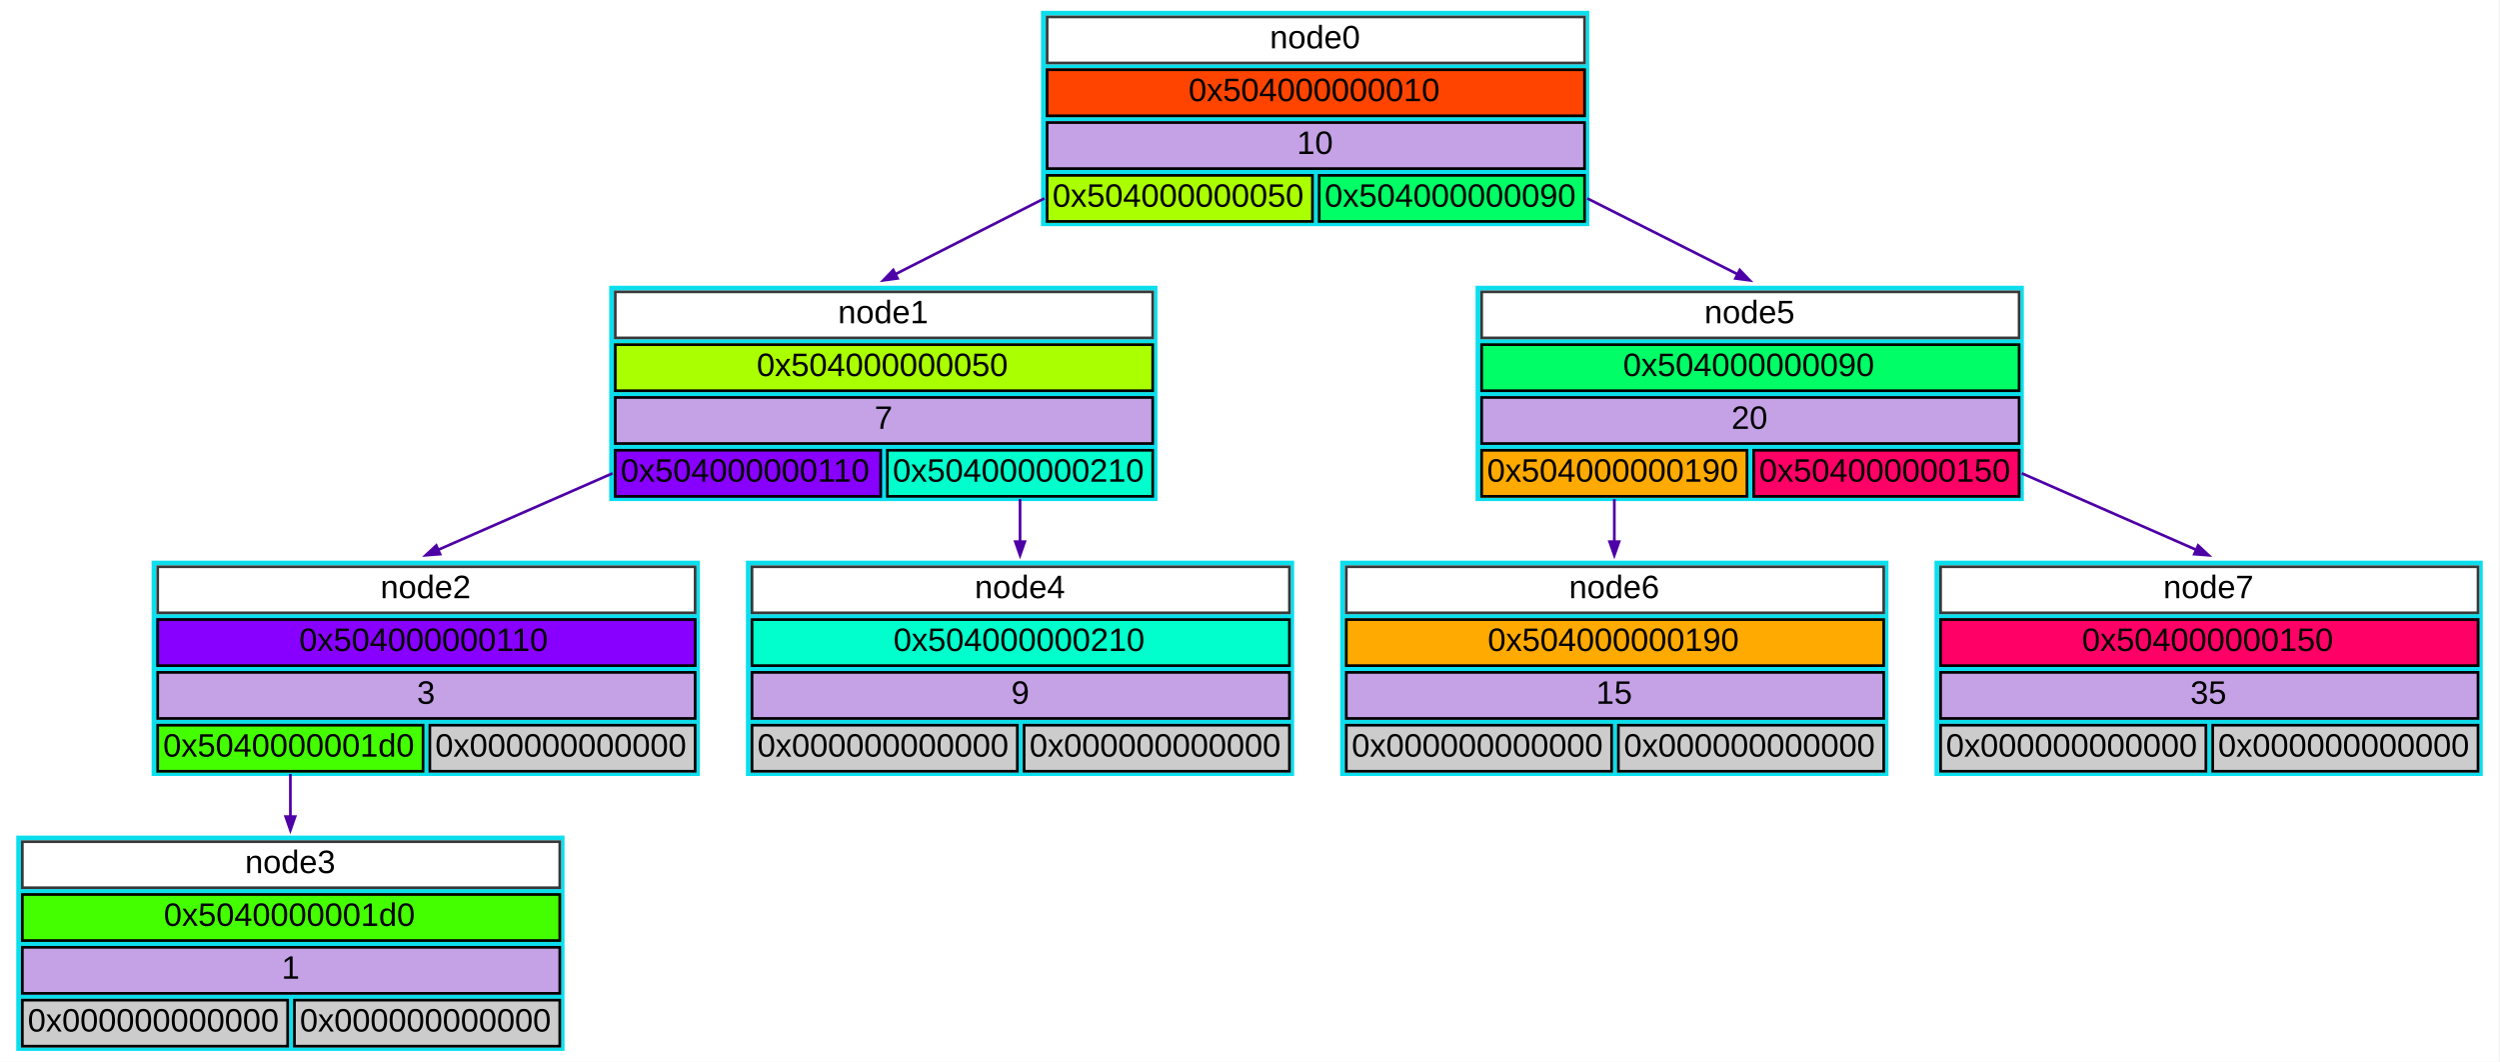
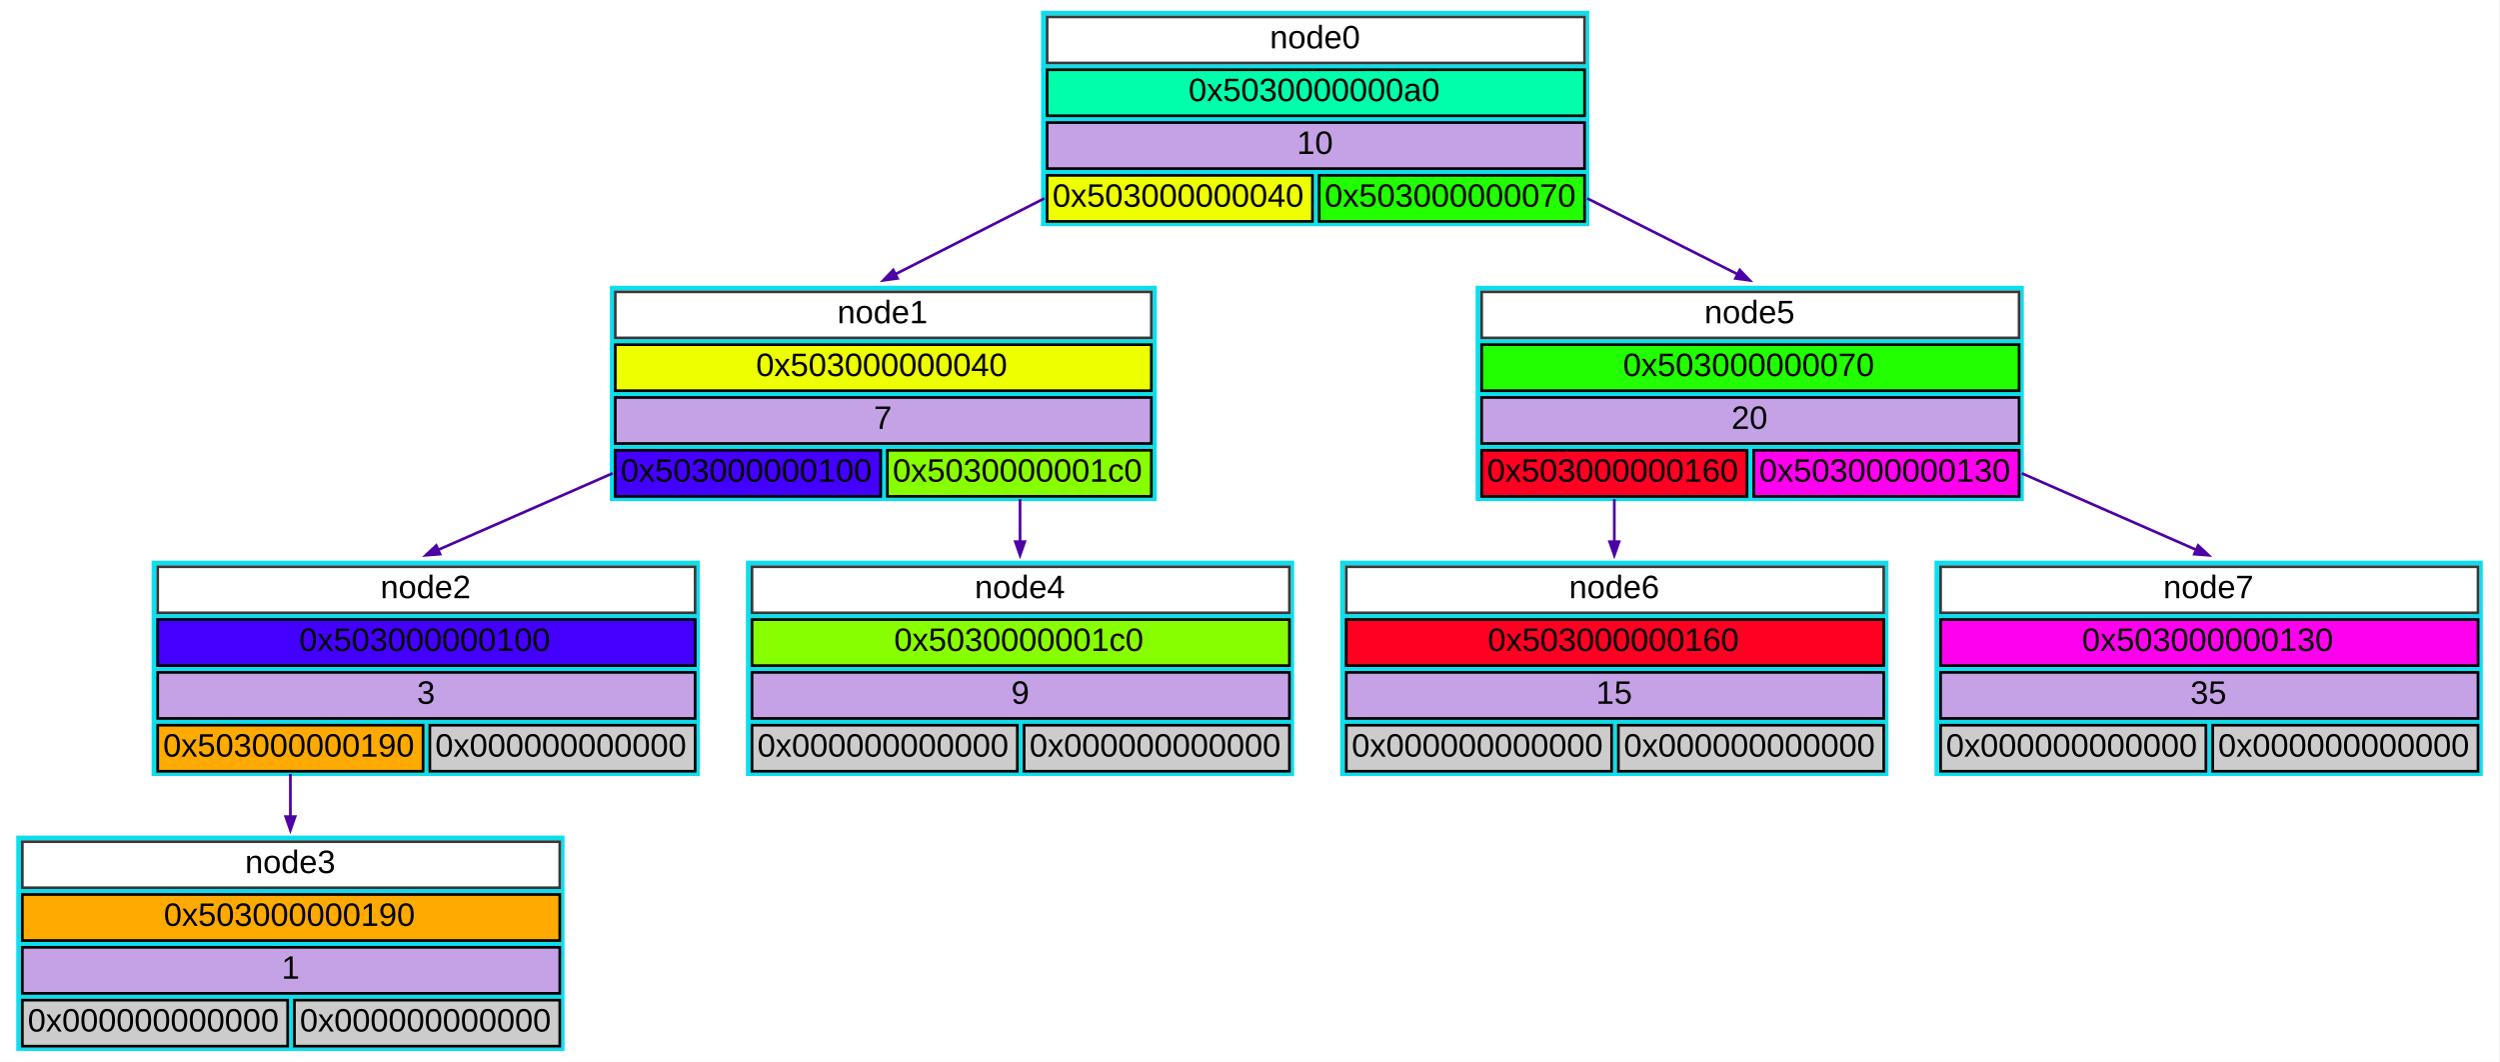
<svg xmlns="http://www.w3.org/2000/svg" width="1846pt" height="784pt" viewBox="0.00 0.00 1846.00 784.00">
  <g id="graph0" class="graph" transform="scale(1 1) rotate(0) translate(4 780)">
    <polygon fill="white" stroke="transparent" points="-4,4 -4,-780 1842,-780 1842,4 -4,4" />
    <g id="node1" class="node">
      <polygon fill="#0bdfee" stroke="transparent" points="765,-613 765,-772 1170,-772 1170,-613 765,-613" />
      <polygon fill="#ffffff" stroke="transparent" points="768.5,-732.5 768.5,-768.5 1167.5,-768.5 1167.5,-732.5 768.5,-732.5" />
      <polygon fill="none" stroke="#383838" stroke-width="2" points="769.5,-733.5 769.5,-767.5 1166.5,-767.5 1166.5,-733.5 769.5,-733.5" />
      <text text-anchor="start" x="934" y="-744.3" font-family="Arial" font-size="24.00">node0</text>
-       <polygon fill="#ff4400" stroke="transparent" stroke-width="2" points="768.5,-693.5 768.5,-729.5 1167.5,-729.5 1167.5,-693.5 768.5,-693.5" />
+       <polygon fill="#00ffaa" stroke="transparent" stroke-width="2" points="768.5,-693.5 768.5,-729.5 1167.5,-729.5 1167.5,-693.5 768.5,-693.5" />
      <polygon fill="none" stroke="#000000" stroke-width="2" points="769.5,-694.5 769.5,-728.5 1166.5,-728.5 1166.5,-694.5 769.5,-694.5" />
-       <text text-anchor="start" x="874" y="-705.3" font-family="Arial" font-size="24.00">0x504000000010</text>
+       <text text-anchor="start" x="874" y="-705.3" font-family="Arial" font-size="24.00">0x5030000000a0</text>
      <polygon fill="#c5a1e6" stroke="transparent" stroke-width="2" points="768.5,-654.5 768.5,-690.5 1167.5,-690.5 1167.5,-654.5 768.5,-654.5" />
      <polygon fill="none" stroke="#000000" stroke-width="2" points="769.5,-655.5 769.5,-689.5 1166.5,-689.5 1166.5,-655.5 769.5,-655.5" />
      <text text-anchor="start" x="954" y="-666.3" font-family="Arial" font-size="24.00">10</text>
-       <polygon fill="#aaff00" stroke="transparent" stroke-width="2" points="768.5,-615.5 768.5,-651.5 966.5,-651.5 966.5,-615.5 768.5,-615.5" />
+       <polygon fill="#eeff00" stroke="transparent" stroke-width="2" points="768.5,-615.5 768.5,-651.5 966.5,-651.5 966.5,-615.5 768.5,-615.5" />
      <polygon fill="none" stroke="#000000" stroke-width="2" points="769.5,-616.5 769.5,-650.5 965.5,-650.5 965.5,-616.5 769.5,-616.5" />
-       <text text-anchor="start" x="773.5" y="-627.3" font-family="Arial" font-size="24.00">0x504000000050</text>
-       <polygon fill="#00ff66" stroke="transparent" stroke-width="2" points="969.5,-615.5 969.5,-651.5 1167.5,-651.5 1167.5,-615.5 969.5,-615.5" />
+       <text text-anchor="start" x="773.5" y="-627.3" font-family="Arial" font-size="24.00">0x503000000040</text>
+       <polygon fill="#22ff00" stroke="transparent" stroke-width="2" points="969.5,-615.5 969.5,-651.5 1167.5,-651.5 1167.5,-615.5 969.5,-615.5" />
      <polygon fill="none" stroke="#000000" stroke-width="2" points="970.5,-616.5 970.5,-650.5 1166.5,-650.5 1166.5,-616.5 970.5,-616.5" />
-       <text text-anchor="start" x="974.5" y="-627.3" font-family="Arial" font-size="24.00">0x504000000090</text>
+       <text text-anchor="start" x="974.5" y="-627.3" font-family="Arial" font-size="24.00">0x503000000070</text>
    </g>
    <g id="node2" class="node">
-       <polygon fill="#0bdfee" stroke="transparent" points="446,-410 446,-569 851,-569 851,-410 446,-410" />
-       <polygon fill="#ffffff" stroke="transparent" points="449.5,-529.5 449.5,-565.5 848.5,-565.5 848.5,-529.5 449.5,-529.5" />
-       <polygon fill="none" stroke="#383838" stroke-width="2" points="450.5,-530.5 450.5,-564.5 847.5,-564.5 847.5,-530.5 450.5,-530.5" />
-       <text text-anchor="start" x="615" y="-541.3" font-family="Arial" font-size="24.00">node1</text>
-       <polygon fill="#aaff00" stroke="transparent" stroke-width="2" points="449.5,-490.5 449.5,-526.5 848.5,-526.5 848.5,-490.5 449.5,-490.5" />
-       <polygon fill="none" stroke="#000000" stroke-width="2" points="450.5,-491.5 450.5,-525.5 847.5,-525.5 847.5,-491.5 450.5,-491.5" />
-       <text text-anchor="start" x="555" y="-502.3" font-family="Arial" font-size="24.00">0x504000000050</text>
-       <polygon fill="#c5a1e6" stroke="transparent" stroke-width="2" points="449.5,-451.5 449.5,-487.5 848.5,-487.5 848.5,-451.5 449.5,-451.5" />
-       <polygon fill="none" stroke="#000000" stroke-width="2" points="450.5,-452.5 450.5,-486.5 847.5,-486.5 847.5,-452.5 450.5,-452.5" />
-       <text text-anchor="start" x="642" y="-463.3" font-family="Arial" font-size="24.00">7</text>
-       <polygon fill="#8800ff" stroke="transparent" stroke-width="2" points="449.5,-412.5 449.5,-448.5 647.5,-448.5 647.5,-412.5 449.5,-412.5" />
+       <polygon fill="#0bdfee" stroke="transparent" points="446.5,-410 446.5,-569 850.5,-569 850.5,-410 446.5,-410" />
+       <polygon fill="#ffffff" stroke="transparent" points="449.5,-529.5 449.5,-565.5 847.5,-565.5 847.5,-529.5 449.5,-529.5" />
+       <polygon fill="none" stroke="#383838" stroke-width="2" points="450.5,-530.5 450.5,-564.5 846.5,-564.5 846.5,-530.5 450.5,-530.5" />
+       <text text-anchor="start" x="614.5" y="-541.3" font-family="Arial" font-size="24.00">node1</text>
+       <polygon fill="#eeff00" stroke="transparent" stroke-width="2" points="449.5,-490.5 449.5,-526.5 847.5,-526.5 847.5,-490.5 449.5,-490.5" />
+       <polygon fill="none" stroke="#000000" stroke-width="2" points="450.5,-491.5 450.5,-525.5 846.5,-525.5 846.5,-491.5 450.5,-491.5" />
+       <text text-anchor="start" x="554.5" y="-502.3" font-family="Arial" font-size="24.00">0x503000000040</text>
+       <polygon fill="#c5a1e6" stroke="transparent" stroke-width="2" points="449.5,-451.5 449.5,-487.5 847.5,-487.5 847.5,-451.5 449.5,-451.5" />
+       <polygon fill="none" stroke="#000000" stroke-width="2" points="450.5,-452.5 450.5,-486.5 846.5,-486.5 846.5,-452.5 450.5,-452.5" />
+       <text text-anchor="start" x="641.5" y="-463.3" font-family="Arial" font-size="24.00">7</text>
+       <polygon fill="#4400ff" stroke="transparent" stroke-width="2" points="449.5,-412.5 449.5,-448.5 647.5,-448.5 647.5,-412.5 449.5,-412.5" />
      <polygon fill="none" stroke="#000000" stroke-width="2" points="450.5,-413.5 450.5,-447.5 646.5,-447.5 646.5,-413.5 450.5,-413.5" />
-       <text text-anchor="start" x="454.5" y="-424.3" font-family="Arial" font-size="24.00">0x504000000110</text>
-       <polygon fill="#00ffcc" stroke="transparent" stroke-width="2" points="650.5,-412.5 650.5,-448.5 848.5,-448.5 848.5,-412.5 650.5,-412.5" />
-       <polygon fill="none" stroke="#000000" stroke-width="2" points="651.5,-413.5 651.5,-447.5 847.5,-447.5 847.5,-413.5 651.5,-413.5" />
-       <text text-anchor="start" x="655.5" y="-424.3" font-family="Arial" font-size="24.00">0x504000000210</text>
+       <text text-anchor="start" x="454.5" y="-424.3" font-family="Arial" font-size="24.00">0x503000000100</text>
+       <polygon fill="#88ff00" stroke="transparent" stroke-width="2" points="650.5,-412.5 650.5,-448.5 847.5,-448.5 847.5,-412.5 650.5,-412.5" />
+       <polygon fill="none" stroke="#000000" stroke-width="2" points="651.5,-413.5 651.5,-447.5 846.5,-447.5 846.5,-413.5 651.5,-413.5" />
+       <text text-anchor="start" x="655.5" y="-424.3" font-family="Arial" font-size="24.00">0x5030000001c0</text>
    </g>
    <g id="edge1" class="edge">
      <path fill="none" stroke="#4d00a6" stroke-width="2" d="M767.5,-633.5C767.5,-633.5 685.12,-591.62 657.44,-577.55" />
      <polygon fill="#4d00a6" stroke="#4d00a6" stroke-width="2" points="659,-574.41 648.5,-573 655.83,-580.65 659,-574.41" />
    </g>
    <g id="node6" class="node">
      <polygon fill="#0bdfee" stroke="transparent" points="1086,-410 1086,-569 1491,-569 1491,-410 1086,-410" />
      <polygon fill="#ffffff" stroke="transparent" points="1089.5,-529.5 1089.5,-565.5 1488.5,-565.5 1488.5,-529.5 1089.5,-529.5" />
      <polygon fill="none" stroke="#383838" stroke-width="2" points="1090.5,-530.5 1090.5,-564.5 1487.5,-564.5 1487.5,-530.5 1090.5,-530.5" />
      <text text-anchor="start" x="1255" y="-541.3" font-family="Arial" font-size="24.00">node5</text>
-       <polygon fill="#00ff66" stroke="transparent" stroke-width="2" points="1089.5,-490.5 1089.5,-526.5 1488.5,-526.5 1488.5,-490.5 1089.5,-490.5" />
+       <polygon fill="#22ff00" stroke="transparent" stroke-width="2" points="1089.5,-490.5 1089.5,-526.5 1488.5,-526.5 1488.5,-490.5 1089.5,-490.5" />
      <polygon fill="none" stroke="#000000" stroke-width="2" points="1090.5,-491.5 1090.5,-525.5 1487.5,-525.5 1487.5,-491.5 1090.5,-491.5" />
-       <text text-anchor="start" x="1195" y="-502.3" font-family="Arial" font-size="24.00">0x504000000090</text>
+       <text text-anchor="start" x="1195" y="-502.3" font-family="Arial" font-size="24.00">0x503000000070</text>
      <polygon fill="#c5a1e6" stroke="transparent" stroke-width="2" points="1089.5,-451.5 1089.5,-487.5 1488.5,-487.5 1488.5,-451.5 1089.5,-451.5" />
      <polygon fill="none" stroke="#000000" stroke-width="2" points="1090.5,-452.5 1090.5,-486.5 1487.5,-486.5 1487.5,-452.5 1090.5,-452.5" />
      <text text-anchor="start" x="1275" y="-463.3" font-family="Arial" font-size="24.00">20</text>
-       <polygon fill="#ffaa00" stroke="transparent" stroke-width="2" points="1089.5,-412.5 1089.5,-448.5 1287.5,-448.5 1287.5,-412.5 1089.5,-412.5" />
+       <polygon fill="#ff0022" stroke="transparent" stroke-width="2" points="1089.5,-412.5 1089.5,-448.5 1287.5,-448.5 1287.5,-412.5 1089.5,-412.5" />
      <polygon fill="none" stroke="#000000" stroke-width="2" points="1090.5,-413.5 1090.5,-447.5 1286.5,-447.5 1286.5,-413.5 1090.5,-413.5" />
-       <text text-anchor="start" x="1094.5" y="-424.3" font-family="Arial" font-size="24.00">0x504000000190</text>
-       <polygon fill="#ff0066" stroke="transparent" stroke-width="2" points="1290.5,-412.5 1290.5,-448.5 1488.5,-448.5 1488.5,-412.5 1290.5,-412.5" />
+       <text text-anchor="start" x="1094.5" y="-424.3" font-family="Arial" font-size="24.00">0x503000000160</text>
+       <polygon fill="#ff00ee" stroke="transparent" stroke-width="2" points="1290.5,-412.5 1290.5,-448.5 1488.5,-448.5 1488.5,-412.5 1290.5,-412.5" />
      <polygon fill="none" stroke="#000000" stroke-width="2" points="1291.5,-413.5 1291.5,-447.5 1487.5,-447.5 1487.5,-413.5 1291.5,-413.5" />
-       <text text-anchor="start" x="1295.5" y="-424.3" font-family="Arial" font-size="24.00">0x504000000150</text>
+       <text text-anchor="start" x="1295.5" y="-424.3" font-family="Arial" font-size="24.00">0x503000000130</text>
    </g>
    <g id="edge5" class="edge">
      <path fill="none" stroke="#4d00a6" stroke-width="2" d="M1168.5,-633.5C1168.5,-633.5 1251.57,-591.62 1279.48,-577.55" />
      <polygon fill="#4d00a6" stroke="#4d00a6" stroke-width="2" points="1281.15,-580.63 1288.5,-573 1277.99,-574.38 1281.15,-580.63" />
    </g>
    <g id="node3" class="node">
      <polygon fill="#0bdfee" stroke="transparent" points="108,-207 108,-366 513,-366 513,-207 108,-207" />
      <polygon fill="#ffffff" stroke="transparent" points="111.5,-326.5 111.5,-362.5 510.5,-362.5 510.5,-326.5 111.5,-326.5" />
      <polygon fill="none" stroke="#383838" stroke-width="2" points="112.5,-327.5 112.5,-361.5 509.5,-361.5 509.5,-327.5 112.5,-327.5" />
      <text text-anchor="start" x="277" y="-338.3" font-family="Arial" font-size="24.00">node2</text>
-       <polygon fill="#8800ff" stroke="transparent" stroke-width="2" points="111.5,-287.5 111.5,-323.5 510.5,-323.5 510.5,-287.5 111.5,-287.5" />
+       <polygon fill="#4400ff" stroke="transparent" stroke-width="2" points="111.5,-287.5 111.5,-323.5 510.5,-323.5 510.5,-287.5 111.5,-287.5" />
      <polygon fill="none" stroke="#000000" stroke-width="2" points="112.5,-288.5 112.5,-322.5 509.5,-322.5 509.5,-288.5 112.5,-288.5" />
-       <text text-anchor="start" x="217" y="-299.3" font-family="Arial" font-size="24.00">0x504000000110</text>
+       <text text-anchor="start" x="217" y="-299.3" font-family="Arial" font-size="24.00">0x503000000100</text>
      <polygon fill="#c5a1e6" stroke="transparent" stroke-width="2" points="111.5,-248.5 111.5,-284.5 510.5,-284.5 510.5,-248.5 111.5,-248.5" />
      <polygon fill="none" stroke="#000000" stroke-width="2" points="112.5,-249.5 112.5,-283.5 509.5,-283.5 509.5,-249.5 112.5,-249.5" />
      <text text-anchor="start" x="304" y="-260.3" font-family="Arial" font-size="24.00">3</text>
-       <polygon fill="#44ff00" stroke="transparent" stroke-width="2" points="111.5,-209.5 111.5,-245.5 309.5,-245.5 309.5,-209.5 111.5,-209.5" />
+       <polygon fill="#ffaa00" stroke="transparent" stroke-width="2" points="111.5,-209.5 111.5,-245.5 309.5,-245.5 309.5,-209.5 111.5,-209.5" />
      <polygon fill="none" stroke="#000000" stroke-width="2" points="112.5,-210.5 112.5,-244.5 308.5,-244.5 308.5,-210.5 112.5,-210.5" />
-       <text text-anchor="start" x="116.5" y="-221.3" font-family="Arial" font-size="24.00">0x5040000001d0</text>
+       <text text-anchor="start" x="116.5" y="-221.3" font-family="Arial" font-size="24.00">0x503000000190</text>
      <polygon fill="#cccccc" stroke="transparent" stroke-width="2" points="312.5,-209.5 312.5,-245.5 510.5,-245.5 510.5,-209.5 312.5,-209.5" />
      <polygon fill="none" stroke="#000000" stroke-width="2" points="313.5,-210.5 313.5,-244.5 509.5,-244.5 509.5,-210.5 313.5,-210.5" />
      <text text-anchor="start" x="317.5" y="-221.3" font-family="Arial" font-size="24.00">0x000000000000</text>
    </g>
    <g id="edge2" class="edge">
      <path fill="none" stroke="#4d00a6" stroke-width="2" d="M448.5,-430.5C448.5,-430.5 351.16,-387.83 319.99,-374.16" />
      <polygon fill="#4d00a6" stroke="#4d00a6" stroke-width="2" points="321.06,-370.81 310.5,-370 318.25,-377.22 321.06,-370.81" />
    </g>
    <g id="node5" class="node">
      <polygon fill="#0bdfee" stroke="transparent" points="547,-207 547,-366 952,-366 952,-207 547,-207" />
      <polygon fill="#ffffff" stroke="transparent" points="550.5,-326.5 550.5,-362.5 949.5,-362.5 949.5,-326.5 550.5,-326.5" />
      <polygon fill="none" stroke="#383838" stroke-width="2" points="551.5,-327.5 551.5,-361.5 948.5,-361.5 948.5,-327.5 551.5,-327.5" />
      <text text-anchor="start" x="716" y="-338.3" font-family="Arial" font-size="24.00">node4</text>
-       <polygon fill="#00ffcc" stroke="transparent" stroke-width="2" points="550.5,-287.5 550.5,-323.5 949.5,-323.5 949.5,-287.5 550.5,-287.5" />
+       <polygon fill="#88ff00" stroke="transparent" stroke-width="2" points="550.5,-287.5 550.5,-323.5 949.5,-323.5 949.5,-287.5 550.5,-287.5" />
      <polygon fill="none" stroke="#000000" stroke-width="2" points="551.5,-288.5 551.5,-322.5 948.5,-322.5 948.5,-288.5 551.5,-288.5" />
-       <text text-anchor="start" x="656" y="-299.3" font-family="Arial" font-size="24.00">0x504000000210</text>
+       <text text-anchor="start" x="656.5" y="-299.3" font-family="Arial" font-size="24.00">0x5030000001c0</text>
      <polygon fill="#c5a1e6" stroke="transparent" stroke-width="2" points="550.5,-248.5 550.5,-284.5 949.5,-284.5 949.5,-248.5 550.5,-248.5" />
      <polygon fill="none" stroke="#000000" stroke-width="2" points="551.5,-249.5 551.5,-283.5 948.5,-283.5 948.5,-249.5 551.5,-249.5" />
      <text text-anchor="start" x="743" y="-260.3" font-family="Arial" font-size="24.00">9</text>
      <polygon fill="#cccccc" stroke="transparent" stroke-width="2" points="550.5,-209.5 550.5,-245.5 748.5,-245.5 748.5,-209.5 550.5,-209.5" />
      <polygon fill="none" stroke="#000000" stroke-width="2" points="551.5,-210.5 551.5,-244.5 747.5,-244.5 747.5,-210.5 551.5,-210.5" />
      <text text-anchor="start" x="555.5" y="-221.3" font-family="Arial" font-size="24.00">0x000000000000</text>
      <polygon fill="#cccccc" stroke="transparent" stroke-width="2" points="751.5,-209.5 751.5,-245.5 949.5,-245.5 949.5,-209.5 751.5,-209.5" />
      <polygon fill="none" stroke="#000000" stroke-width="2" points="752.5,-210.5 752.5,-244.5 948.5,-244.5 948.5,-210.5 752.5,-210.5" />
      <text text-anchor="start" x="756.5" y="-221.3" font-family="Arial" font-size="24.00">0x000000000000</text>
    </g>
    <g id="edge4" class="edge">
      <path fill="none" stroke="#4d00a6" stroke-width="2" d="M749.5,-411.5C749.5,-411.5 749.5,-392.33 749.5,-380.05" />
      <polygon fill="#4d00a6" stroke="#4d00a6" stroke-width="2" points="753,-380 749.5,-370 746,-380 753,-380" />
    </g>
    <g id="node4" class="node">
      <polygon fill="#0bdfee" stroke="transparent" points="8,-4 8,-163 413,-163 413,-4 8,-4" />
      <polygon fill="#ffffff" stroke="transparent" points="11.5,-123.5 11.5,-159.5 410.5,-159.5 410.5,-123.5 11.5,-123.5" />
      <polygon fill="none" stroke="#383838" stroke-width="2" points="12.5,-124.5 12.5,-158.5 409.5,-158.5 409.5,-124.5 12.5,-124.5" />
      <text text-anchor="start" x="177" y="-135.3" font-family="Arial" font-size="24.00">node3</text>
-       <polygon fill="#44ff00" stroke="transparent" stroke-width="2" points="11.5,-84.5 11.5,-120.5 410.5,-120.5 410.5,-84.5 11.5,-84.5" />
+       <polygon fill="#ffaa00" stroke="transparent" stroke-width="2" points="11.5,-84.5 11.5,-120.5 410.5,-120.5 410.5,-84.5 11.5,-84.5" />
      <polygon fill="none" stroke="#000000" stroke-width="2" points="12.5,-85.5 12.5,-119.5 409.5,-119.5 409.5,-85.5 12.5,-85.5" />
-       <text text-anchor="start" x="117" y="-96.3" font-family="Arial" font-size="24.00">0x5040000001d0</text>
+       <text text-anchor="start" x="117" y="-96.3" font-family="Arial" font-size="24.00">0x503000000190</text>
      <polygon fill="#c5a1e6" stroke="transparent" stroke-width="2" points="11.5,-45.5 11.5,-81.5 410.5,-81.5 410.5,-45.5 11.5,-45.5" />
      <polygon fill="none" stroke="#000000" stroke-width="2" points="12.5,-46.5 12.5,-80.5 409.5,-80.5 409.5,-46.5 12.5,-46.5" />
      <text text-anchor="start" x="204" y="-57.3" font-family="Arial" font-size="24.00">1</text>
      <polygon fill="#cccccc" stroke="transparent" stroke-width="2" points="11.5,-6.5 11.5,-42.5 209.5,-42.5 209.5,-6.5 11.5,-6.5" />
      <polygon fill="none" stroke="#000000" stroke-width="2" points="12.5,-7.5 12.5,-41.5 208.5,-41.5 208.5,-7.5 12.5,-7.5" />
      <text text-anchor="start" x="16.5" y="-18.3" font-family="Arial" font-size="24.00">0x000000000000</text>
      <polygon fill="#cccccc" stroke="transparent" stroke-width="2" points="212.5,-6.5 212.5,-42.5 410.5,-42.5 410.5,-6.5 212.5,-6.5" />
      <polygon fill="none" stroke="#000000" stroke-width="2" points="213.5,-7.5 213.5,-41.5 409.5,-41.5 409.5,-7.5 213.5,-7.5" />
      <text text-anchor="start" x="217.5" y="-18.3" font-family="Arial" font-size="24.00">0x000000000000</text>
    </g>
    <g id="edge3" class="edge">
      <path fill="none" stroke="#4d00a6" stroke-width="2" d="M210.5,-208.5C210.5,-208.5 210.5,-189.33 210.5,-177.05" />
      <polygon fill="#4d00a6" stroke="#4d00a6" stroke-width="2" points="214,-177 210.5,-167 207,-177 214,-177" />
    </g>
    <g id="node7" class="node">
      <polygon fill="#0bdfee" stroke="transparent" points="986,-207 986,-366 1391,-366 1391,-207 986,-207" />
      <polygon fill="#ffffff" stroke="transparent" points="989.5,-326.5 989.5,-362.5 1388.5,-362.5 1388.5,-326.5 989.5,-326.5" />
      <polygon fill="none" stroke="#383838" stroke-width="2" points="990.5,-327.5 990.5,-361.5 1387.5,-361.5 1387.5,-327.5 990.5,-327.5" />
      <text text-anchor="start" x="1155" y="-338.3" font-family="Arial" font-size="24.00">node6</text>
-       <polygon fill="#ffaa00" stroke="transparent" stroke-width="2" points="989.5,-287.5 989.5,-323.5 1388.5,-323.5 1388.5,-287.5 989.5,-287.5" />
+       <polygon fill="#ff0022" stroke="transparent" stroke-width="2" points="989.5,-287.5 989.5,-323.5 1388.5,-323.5 1388.5,-287.5 989.5,-287.5" />
      <polygon fill="none" stroke="#000000" stroke-width="2" points="990.5,-288.5 990.5,-322.5 1387.5,-322.5 1387.5,-288.5 990.5,-288.5" />
-       <text text-anchor="start" x="1095" y="-299.3" font-family="Arial" font-size="24.00">0x504000000190</text>
+       <text text-anchor="start" x="1095" y="-299.3" font-family="Arial" font-size="24.00">0x503000000160</text>
      <polygon fill="#c5a1e6" stroke="transparent" stroke-width="2" points="989.5,-248.5 989.5,-284.5 1388.5,-284.5 1388.5,-248.5 989.5,-248.5" />
      <polygon fill="none" stroke="#000000" stroke-width="2" points="990.5,-249.5 990.5,-283.5 1387.5,-283.5 1387.5,-249.5 990.5,-249.5" />
      <text text-anchor="start" x="1175" y="-260.3" font-family="Arial" font-size="24.00">15</text>
      <polygon fill="#cccccc" stroke="transparent" stroke-width="2" points="989.5,-209.5 989.5,-245.5 1187.5,-245.5 1187.5,-209.5 989.5,-209.5" />
      <polygon fill="none" stroke="#000000" stroke-width="2" points="990.5,-210.5 990.5,-244.5 1186.5,-244.5 1186.5,-210.5 990.5,-210.5" />
      <text text-anchor="start" x="994.5" y="-221.3" font-family="Arial" font-size="24.00">0x000000000000</text>
      <polygon fill="#cccccc" stroke="transparent" stroke-width="2" points="1190.5,-209.5 1190.5,-245.5 1388.5,-245.5 1388.5,-209.5 1190.5,-209.5" />
      <polygon fill="none" stroke="#000000" stroke-width="2" points="1191.5,-210.5 1191.5,-244.5 1387.5,-244.5 1387.5,-210.5 1191.5,-210.5" />
      <text text-anchor="start" x="1195.5" y="-221.3" font-family="Arial" font-size="24.00">0x000000000000</text>
    </g>
    <g id="edge6" class="edge">
      <path fill="none" stroke="#4d00a6" stroke-width="2" d="M1188.5,-411.5C1188.5,-411.5 1188.5,-392.33 1188.5,-380.05" />
      <polygon fill="#4d00a6" stroke="#4d00a6" stroke-width="2" points="1192,-380 1188.5,-370 1185,-380 1192,-380" />
    </g>
    <g id="node8" class="node">
      <polygon fill="#0bdfee" stroke="transparent" points="1425,-207 1425,-366 1830,-366 1830,-207 1425,-207" />
      <polygon fill="#ffffff" stroke="transparent" points="1428.5,-326.5 1428.5,-362.5 1827.5,-362.5 1827.5,-326.5 1428.5,-326.5" />
      <polygon fill="none" stroke="#383838" stroke-width="2" points="1429.5,-327.5 1429.5,-361.5 1826.5,-361.5 1826.5,-327.5 1429.5,-327.5" />
      <text text-anchor="start" x="1594" y="-338.3" font-family="Arial" font-size="24.00">node7</text>
-       <polygon fill="#ff0066" stroke="transparent" stroke-width="2" points="1428.5,-287.5 1428.5,-323.5 1827.5,-323.5 1827.5,-287.5 1428.5,-287.5" />
+       <polygon fill="#ff00ee" stroke="transparent" stroke-width="2" points="1428.5,-287.5 1428.5,-323.5 1827.5,-323.5 1827.5,-287.5 1428.5,-287.5" />
      <polygon fill="none" stroke="#000000" stroke-width="2" points="1429.5,-288.5 1429.5,-322.5 1826.5,-322.5 1826.5,-288.5 1429.5,-288.5" />
-       <text text-anchor="start" x="1534" y="-299.3" font-family="Arial" font-size="24.00">0x504000000150</text>
+       <text text-anchor="start" x="1534" y="-299.3" font-family="Arial" font-size="24.00">0x503000000130</text>
      <polygon fill="#c5a1e6" stroke="transparent" stroke-width="2" points="1428.5,-248.5 1428.5,-284.5 1827.5,-284.5 1827.5,-248.5 1428.5,-248.5" />
      <polygon fill="none" stroke="#000000" stroke-width="2" points="1429.5,-249.5 1429.5,-283.5 1826.5,-283.5 1826.5,-249.5 1429.5,-249.5" />
      <text text-anchor="start" x="1614" y="-260.3" font-family="Arial" font-size="24.00">35</text>
      <polygon fill="#cccccc" stroke="transparent" stroke-width="2" points="1428.5,-209.5 1428.5,-245.5 1626.5,-245.5 1626.5,-209.5 1428.5,-209.5" />
      <polygon fill="none" stroke="#000000" stroke-width="2" points="1429.5,-210.5 1429.5,-244.5 1625.5,-244.5 1625.5,-210.5 1429.5,-210.5" />
      <text text-anchor="start" x="1433.5" y="-221.3" font-family="Arial" font-size="24.00">0x000000000000</text>
      <polygon fill="#cccccc" stroke="transparent" stroke-width="2" points="1629.5,-209.5 1629.5,-245.5 1827.5,-245.5 1827.5,-209.5 1629.5,-209.5" />
      <polygon fill="none" stroke="#000000" stroke-width="2" points="1630.5,-210.5 1630.5,-244.5 1826.5,-244.5 1826.5,-210.5 1630.5,-210.5" />
      <text text-anchor="start" x="1634.5" y="-221.3" font-family="Arial" font-size="24.00">0x000000000000</text>
    </g>
    <g id="edge7" class="edge">
      <path fill="none" stroke="#4d00a6" stroke-width="2" d="M1489.5,-430.5C1489.5,-430.5 1586.84,-387.83 1618.01,-374.16" />
      <polygon fill="#4d00a6" stroke="#4d00a6" stroke-width="2" points="1619.75,-377.22 1627.5,-370 1616.94,-370.81 1619.75,-377.22" />
    </g>
  </g>
</svg>
